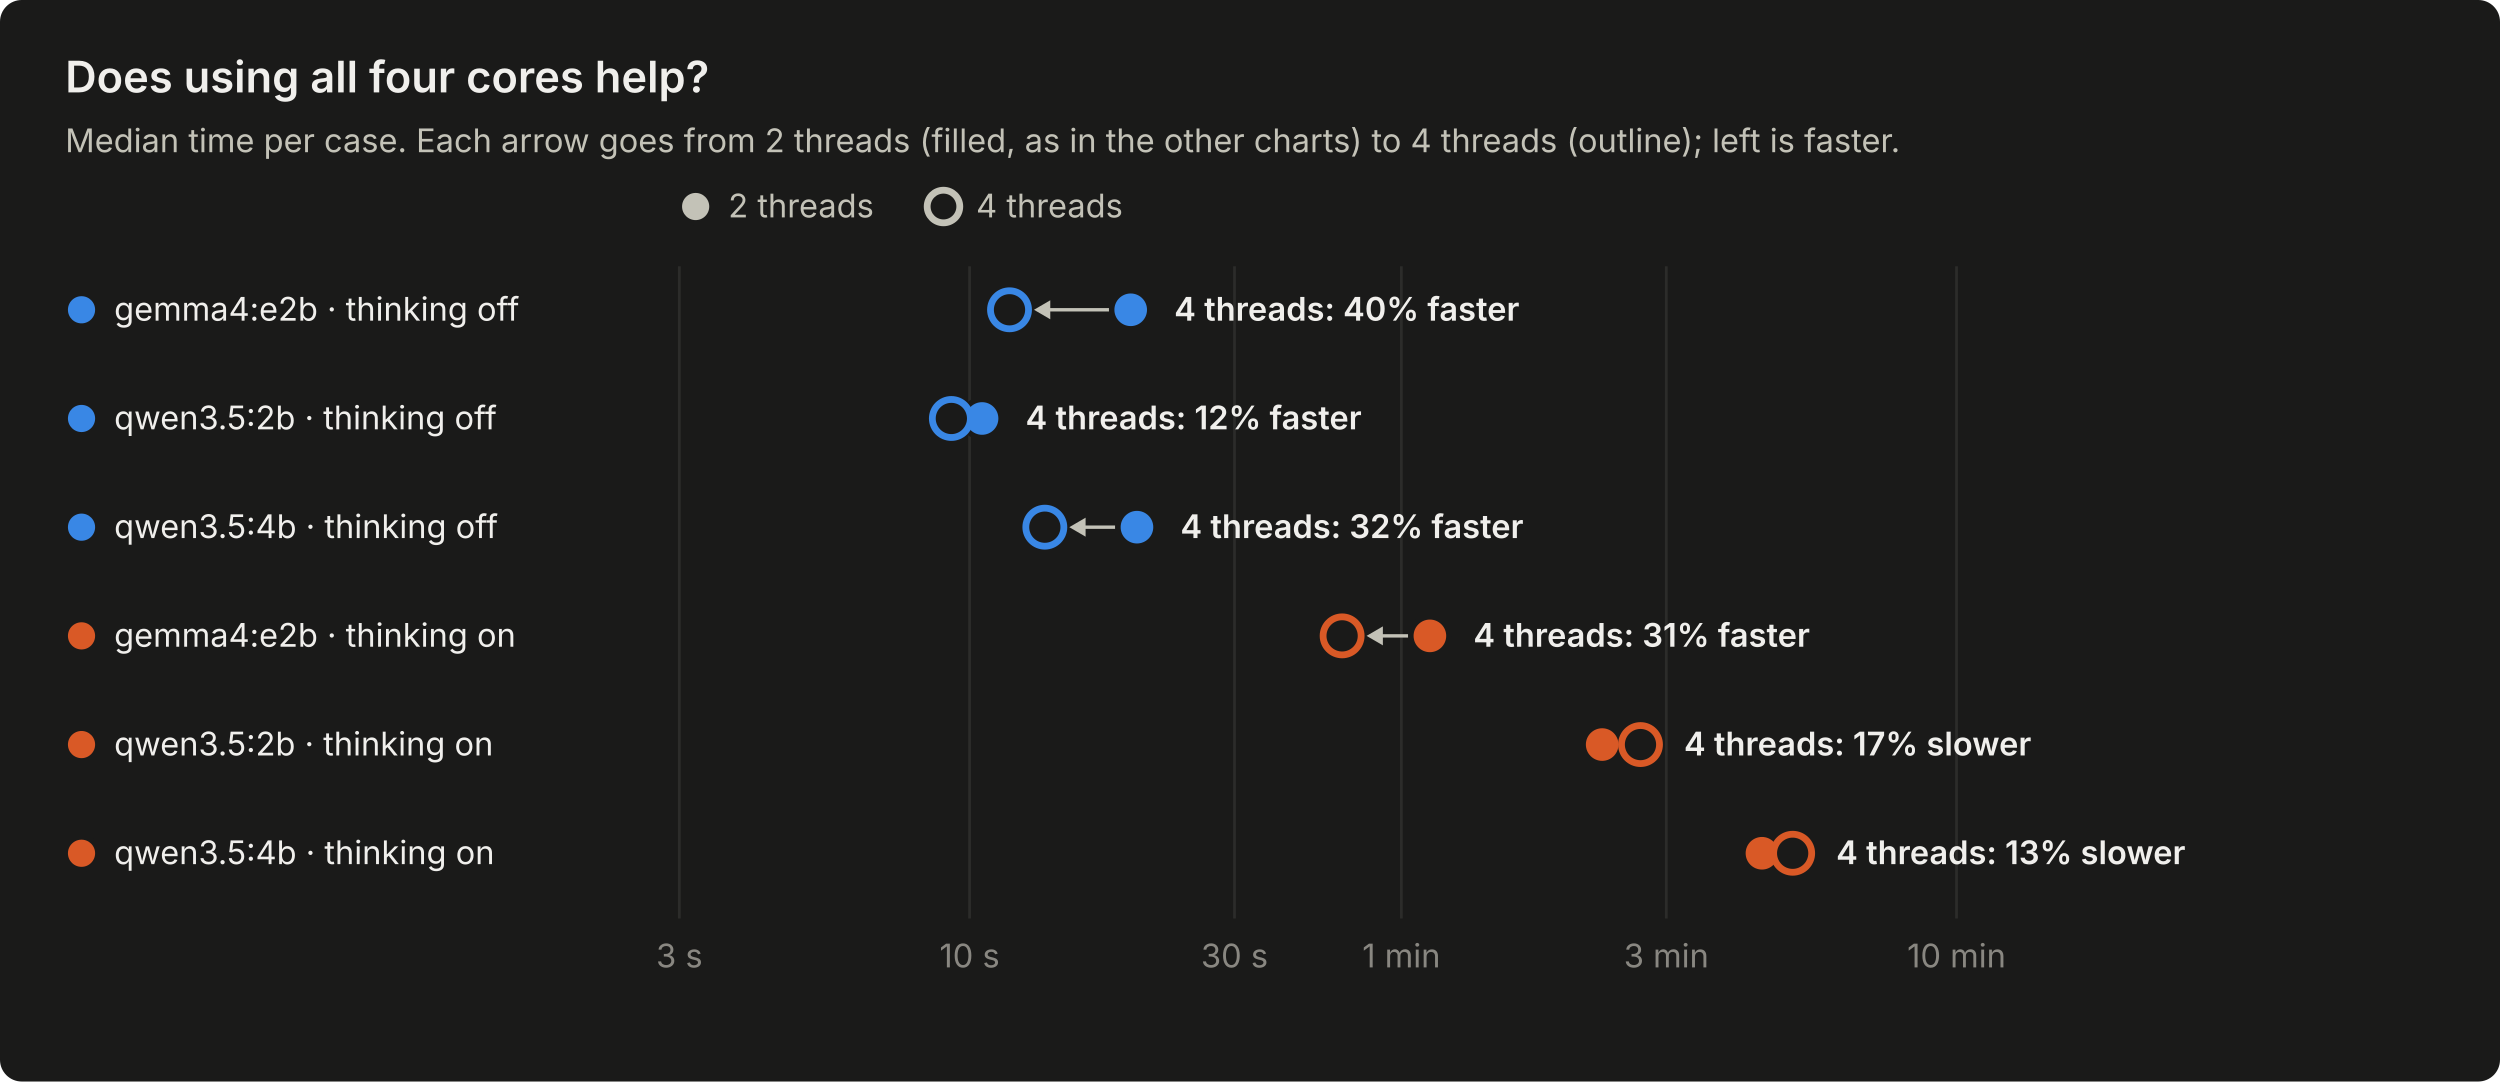
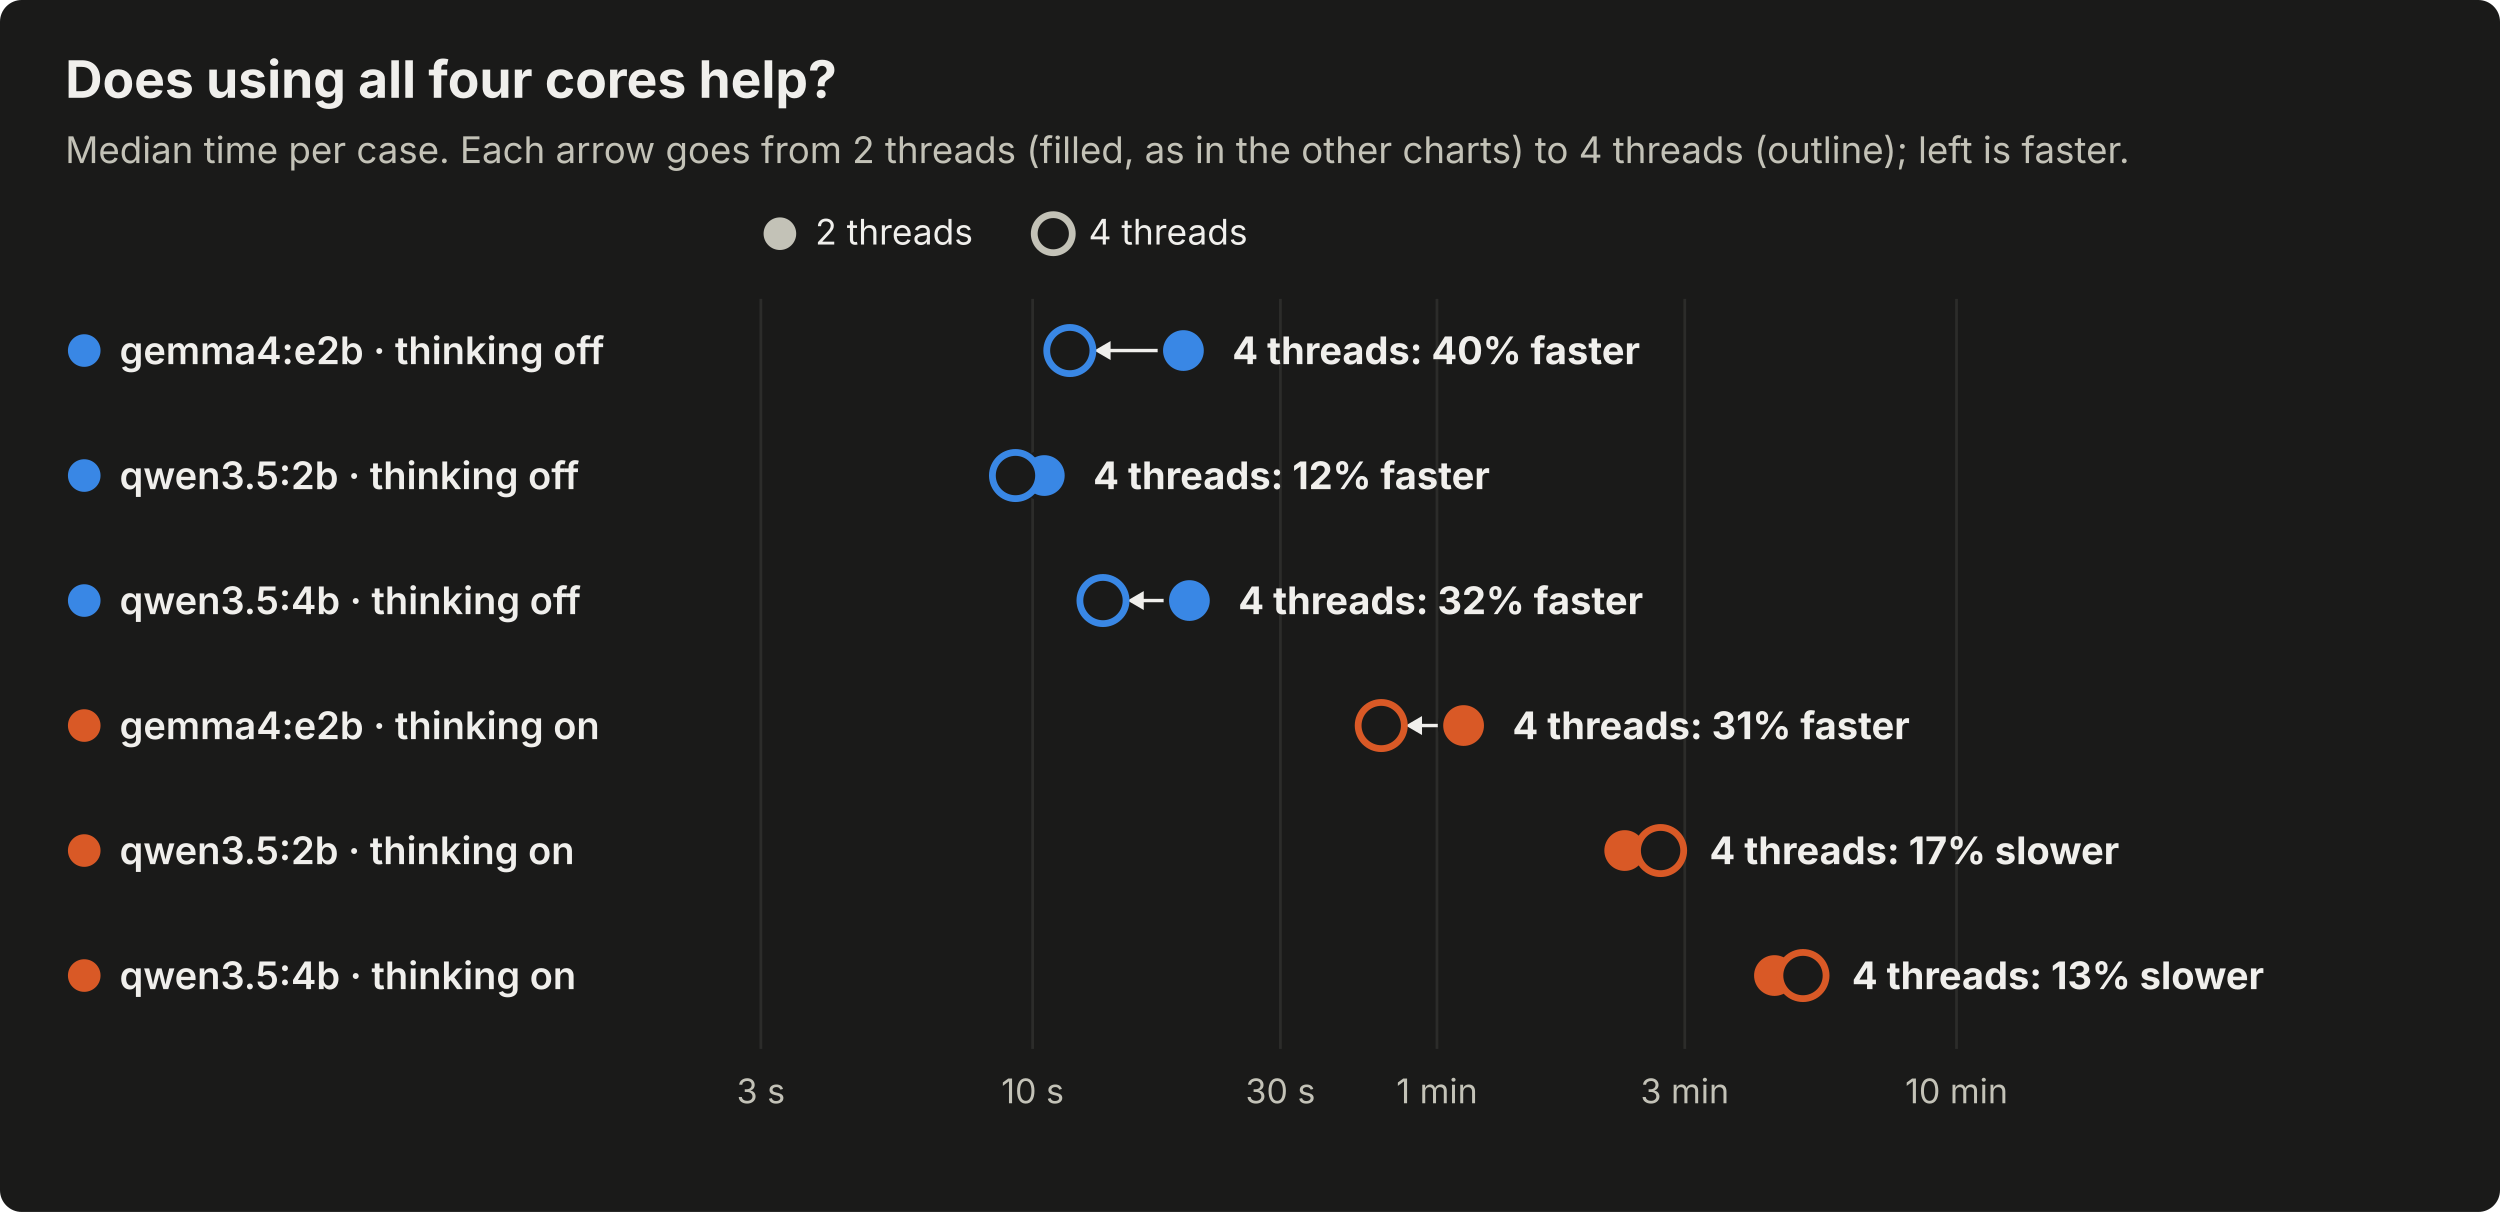
- <svg xmlns="http://www.w3.org/2000/svg" width="920" height="398" viewBox="0 0 920 398" role="img" aria-label="Does using all four cores help?">
-   <rect width="920" height="398" rx="8" fill="#1a1a19" />
-   <text x="24.0" y="34.0" font-size="16" font-weight="600" text-anchor="start" fill="#f0efec" font-family="system-ui, -apple-system, Segoe UI, sans-serif">Does using all four cores help?</text>
-   <text x="24.0" y="56.0" font-size="12" font-weight="normal" text-anchor="start" fill="#c3c2b7" font-family="system-ui, -apple-system, Segoe UI, sans-serif">Median time per case. Each arrow goes from 2 threads (filled, as in the other charts) to 4 threads (outline); left is faster.</text>
-   <circle cx="256.0" cy="76.0" r="6" fill="#c3c2b7" stroke="#1a1a19" stroke-width="2" />
-   <text x="268.0" y="80.0" font-size="12" font-weight="normal" text-anchor="start" fill="#c3c2b7" font-family="system-ui, -apple-system, Segoe UI, sans-serif">2 threads</text>
-   <circle cx="347.2" cy="76.0" r="6" fill="#1a1a19" stroke="#c3c2b7" stroke-width="2.5" />
-   <text x="359.2" y="80.0" font-size="12" font-weight="normal" text-anchor="start" fill="#c3c2b7" font-family="system-ui, -apple-system, Segoe UI, sans-serif">4 threads</text>
-   <line x1="250.0" y1="98.0" x2="250.0" y2="338.0" stroke="#2c2c2a" stroke-width="1" />
-   <text x="250.0" y="356.0" font-size="12" font-weight="normal" text-anchor="middle" fill="#898781" font-family="system-ui, -apple-system, Segoe UI, sans-serif">3 s</text>
-   <line x1="356.8" y1="98.0" x2="356.8" y2="338.0" stroke="#2c2c2a" stroke-width="1" />
-   <text x="356.8" y="356.0" font-size="12" font-weight="normal" text-anchor="middle" fill="#898781" font-family="system-ui, -apple-system, Segoe UI, sans-serif">10 s</text>
-   <line x1="454.3" y1="98.0" x2="454.3" y2="338.0" stroke="#2c2c2a" stroke-width="1" />
-   <text x="454.3" y="356.0" font-size="12" font-weight="normal" text-anchor="middle" fill="#898781" font-family="system-ui, -apple-system, Segoe UI, sans-serif">30 s</text>
-   <line x1="515.7" y1="98.0" x2="515.7" y2="338.0" stroke="#2c2c2a" stroke-width="1" />
-   <text x="515.7" y="356.0" font-size="12" font-weight="normal" text-anchor="middle" fill="#898781" font-family="system-ui, -apple-system, Segoe UI, sans-serif">1 min</text>
-   <line x1="613.2" y1="98.0" x2="613.2" y2="338.0" stroke="#2c2c2a" stroke-width="1" />
-   <text x="613.2" y="356.0" font-size="12" font-weight="normal" text-anchor="middle" fill="#898781" font-family="system-ui, -apple-system, Segoe UI, sans-serif">3 min</text>
-   <line x1="720.0" y1="98.0" x2="720.0" y2="338.0" stroke="#2c2c2a" stroke-width="1" />
-   <text x="720.0" y="356.0" font-size="12" font-weight="normal" text-anchor="middle" fill="#898781" font-family="system-ui, -apple-system, Segoe UI, sans-serif">10 min</text>
-   <circle cx="30.0" cy="114.0" r="6" fill="#3987e5" stroke="#1a1a19" stroke-width="2" />
-   <text x="42.0" y="118.0" font-size="12" font-weight="normal" text-anchor="start" fill="#f0efec" font-family="system-ui, -apple-system, Segoe UI, sans-serif">gemma4:e2b · thinking off</text>
-   <line x1="408.1" y1="114.0" x2="384.5" y2="114.0" stroke="#c3c2b7" stroke-width="1.25" />
-   <path d="M380.5,114.0 l6.0,-3.5 v7 z" fill="#c3c2b7" />
-   <circle cx="416.1" cy="114.0" r="7" fill="#3987e5" stroke="#1a1a19" stroke-width="2" />
-   <circle cx="371.5" cy="114.0" r="7" fill="#1a1a19" stroke="#3987e5" stroke-width="2.5" />
-   <text x="432.1" y="118.0" font-size="12" font-weight="600" text-anchor="start" fill="#f0efec" font-family="system-ui, -apple-system, Segoe UI, sans-serif">4 threads: 40% faster</text>
-   <circle cx="30.0" cy="154.0" r="6" fill="#3987e5" stroke="#1a1a19" stroke-width="2" />
-   <text x="42.0" y="158.0" font-size="12" font-weight="normal" text-anchor="start" fill="#f0efec" font-family="system-ui, -apple-system, Segoe UI, sans-serif">qwen3.5:2b · thinking off</text>
-   <circle cx="361.4" cy="154.0" r="7" fill="#3987e5" stroke="#1a1a19" stroke-width="2" />
-   <circle cx="350.1" cy="154.0" r="7" fill="#1a1a19" stroke="#3987e5" stroke-width="2.5" />
-   <text x="377.4" y="158.0" font-size="12" font-weight="600" text-anchor="start" fill="#f0efec" font-family="system-ui, -apple-system, Segoe UI, sans-serif">4 threads: 12% faster</text>
-   <circle cx="30.0" cy="194.0" r="6" fill="#3987e5" stroke="#1a1a19" stroke-width="2" />
-   <text x="42.0" y="198.0" font-size="12" font-weight="normal" text-anchor="start" fill="#f0efec" font-family="system-ui, -apple-system, Segoe UI, sans-serif">qwen3.5:4b · thinking off</text>
-   <line x1="410.4" y1="194.0" x2="397.5" y2="194.0" stroke="#c3c2b7" stroke-width="1.25" />
-   <path d="M393.5,194.0 l6.0,-3.5 v7 z" fill="#c3c2b7" />
-   <circle cx="418.4" cy="194.0" r="7" fill="#3987e5" stroke="#1a1a19" stroke-width="2" />
-   <circle cx="384.5" cy="194.0" r="7" fill="#1a1a19" stroke="#3987e5" stroke-width="2.5" />
-   <text x="434.4" y="198.0" font-size="12" font-weight="600" text-anchor="start" fill="#f0efec" font-family="system-ui, -apple-system, Segoe UI, sans-serif">4 threads: 32% faster</text>
-   <circle cx="30.0" cy="234.0" r="6" fill="#d95926" stroke="#1a1a19" stroke-width="2" />
-   <text x="42.0" y="238.0" font-size="12" font-weight="normal" text-anchor="start" fill="#f0efec" font-family="system-ui, -apple-system, Segoe UI, sans-serif">gemma4:e2b · thinking on</text>
-   <line x1="518.2" y1="234.0" x2="506.9" y2="234.0" stroke="#c3c2b7" stroke-width="1.25" />
-   <path d="M502.9,234.0 l6.0,-3.5 v7 z" fill="#c3c2b7" />
-   <circle cx="526.2" cy="234.0" r="7" fill="#d95926" stroke="#1a1a19" stroke-width="2" />
-   <circle cx="493.9" cy="234.0" r="7" fill="#1a1a19" stroke="#d95926" stroke-width="2.5" />
-   <text x="542.2" y="238.0" font-size="12" font-weight="600" text-anchor="start" fill="#f0efec" font-family="system-ui, -apple-system, Segoe UI, sans-serif">4 threads: 31% faster</text>
-   <circle cx="30.0" cy="274.0" r="6" fill="#d95926" stroke="#1a1a19" stroke-width="2" />
-   <text x="42.0" y="278.0" font-size="12" font-weight="normal" text-anchor="start" fill="#f0efec" font-family="system-ui, -apple-system, Segoe UI, sans-serif">qwen3.5:2b · thinking on</text>
-   <circle cx="589.6" cy="274.0" r="7" fill="#d95926" stroke="#1a1a19" stroke-width="2" />
-   <circle cx="603.7" cy="274.0" r="7" fill="#1a1a19" stroke="#d95926" stroke-width="2.5" />
-   <text x="619.7" y="278.0" font-size="12" font-weight="600" text-anchor="start" fill="#f0efec" font-family="system-ui, -apple-system, Segoe UI, sans-serif">4 threads: 17% slower</text>
-   <circle cx="30.0" cy="314.0" r="6" fill="#d95926" stroke="#1a1a19" stroke-width="2" />
-   <text x="42.0" y="318.0" font-size="12" font-weight="normal" text-anchor="start" fill="#f0efec" font-family="system-ui, -apple-system, Segoe UI, sans-serif">qwen3.5:4b · thinking on</text>
-   <circle cx="648.4" cy="314.0" r="7" fill="#d95926" stroke="#1a1a19" stroke-width="2" />
-   <circle cx="659.7" cy="314.0" r="7" fill="#1a1a19" stroke="#d95926" stroke-width="2.5" />
-   <text x="675.7" y="318.0" font-size="12" font-weight="600" text-anchor="start" fill="#f0efec" font-family="system-ui, -apple-system, Segoe UI, sans-serif">4 threads: 13% slower</text>
+ <svg xmlns="http://www.w3.org/2000/svg" width="920" height="446" viewBox="0 0 920 446" role="img" aria-label="Does using all four cores help?">
+   <rect width="920" height="446" rx="8" fill="#1a1a19" />
+   <text x="24.0" y="36.0" font-size="19" font-weight="700" text-anchor="start" fill="#f0efec" font-family="system-ui, -apple-system, Segoe UI, sans-serif">Does using all four cores help?</text>
+   <text x="24.0" y="60.0" font-size="13.5" font-weight="normal" text-anchor="start" fill="#c3c2b7" font-family="system-ui, -apple-system, Segoe UI, sans-serif">Median time per case. Each arrow goes from 2 threads (filled, as in the other charts) to 4 threads (outline); left is faster.</text>
+   <circle cx="287.0" cy="86.0" r="7" fill="#c3c2b7" stroke="#1a1a19" stroke-width="2" />
+   <text x="300.0" y="90.0" font-size="13" font-weight="normal" text-anchor="start" fill="#f0efec" font-family="system-ui, -apple-system, Segoe UI, sans-serif">2 threads</text>
+   <circle cx="387.6" cy="86.0" r="7" fill="#1a1a19" stroke="#c3c2b7" stroke-width="2.5" />
+   <text x="400.6" y="90.0" font-size="13" font-weight="normal" text-anchor="start" fill="#f0efec" font-family="system-ui, -apple-system, Segoe UI, sans-serif">4 threads</text>
+   <line x1="280.0" y1="110.0" x2="280.0" y2="386.0" stroke="#2c2c2a" stroke-width="1" />
+   <text x="280.0" y="406.0" font-size="12.5" font-weight="normal" text-anchor="middle" fill="#c3c2b7" font-family="system-ui, -apple-system, Segoe UI, sans-serif">3 s</text>
+   <line x1="380.0" y1="110.0" x2="380.0" y2="386.0" stroke="#2c2c2a" stroke-width="1" />
+   <text x="380.0" y="406.0" font-size="12.5" font-weight="normal" text-anchor="middle" fill="#c3c2b7" font-family="system-ui, -apple-system, Segoe UI, sans-serif">10 s</text>
+   <line x1="471.2" y1="110.0" x2="471.2" y2="386.0" stroke="#2c2c2a" stroke-width="1" />
+   <text x="471.2" y="406.0" font-size="12.5" font-weight="normal" text-anchor="middle" fill="#c3c2b7" font-family="system-ui, -apple-system, Segoe UI, sans-serif">30 s</text>
+   <line x1="528.8" y1="110.0" x2="528.8" y2="386.0" stroke="#2c2c2a" stroke-width="1" />
+   <text x="528.8" y="406.0" font-size="12.5" font-weight="normal" text-anchor="middle" fill="#c3c2b7" font-family="system-ui, -apple-system, Segoe UI, sans-serif">1 min</text>
+   <line x1="620.0" y1="110.0" x2="620.0" y2="386.0" stroke="#2c2c2a" stroke-width="1" />
+   <text x="620.0" y="406.0" font-size="12.5" font-weight="normal" text-anchor="middle" fill="#c3c2b7" font-family="system-ui, -apple-system, Segoe UI, sans-serif">3 min</text>
+   <line x1="720.0" y1="110.0" x2="720.0" y2="386.0" stroke="#2c2c2a" stroke-width="1" />
+   <text x="720.0" y="406.0" font-size="12.5" font-weight="normal" text-anchor="middle" fill="#c3c2b7" font-family="system-ui, -apple-system, Segoe UI, sans-serif">10 min</text>
+   <circle cx="31.0" cy="129.0" r="7" fill="#3987e5" stroke="#1a1a19" stroke-width="2" />
+   <text x="44.0" y="134.0" font-size="14" font-weight="600" text-anchor="start" fill="#f0efec" font-family="system-ui, -apple-system, Segoe UI, sans-serif">gemma4:e2b · thinking off</text>
+   <line x1="427.5" y1="129.0" x2="406.7" y2="129.0" stroke="#f0efec" stroke-width="1.25" />
+   <path d="M402.7,129.0 l6.0,-3.5 v7 z" fill="#f0efec" />
+   <circle cx="435.5" cy="129.0" r="8.5" fill="#3987e5" stroke="#1a1a19" stroke-width="2" />
+   <circle cx="393.7" cy="129.0" r="8.5" fill="#1a1a19" stroke="#3987e5" stroke-width="2.5" />
+   <text x="453.5" y="134.0" font-size="14" font-weight="700" text-anchor="start" fill="#f0efec" font-family="system-ui, -apple-system, Segoe UI, sans-serif">4 threads: 40% faster</text>
+   <circle cx="31.0" cy="175.0" r="7" fill="#3987e5" stroke="#1a1a19" stroke-width="2" />
+   <text x="44.0" y="180.0" font-size="14" font-weight="600" text-anchor="start" fill="#f0efec" font-family="system-ui, -apple-system, Segoe UI, sans-serif">qwen3.5:2b · thinking off</text>
+   <circle cx="384.3" cy="175.0" r="8.5" fill="#3987e5" stroke="#1a1a19" stroke-width="2" />
+   <circle cx="373.7" cy="175.0" r="8.5" fill="#1a1a19" stroke="#3987e5" stroke-width="2.5" />
+   <text x="402.3" y="180.0" font-size="14" font-weight="700" text-anchor="start" fill="#f0efec" font-family="system-ui, -apple-system, Segoe UI, sans-serif">4 threads: 12% faster</text>
+   <circle cx="31.0" cy="221.0" r="7" fill="#3987e5" stroke="#1a1a19" stroke-width="2" />
+   <text x="44.0" y="226.0" font-size="14" font-weight="600" text-anchor="start" fill="#f0efec" font-family="system-ui, -apple-system, Segoe UI, sans-serif">qwen3.5:4b · thinking off</text>
+   <line x1="429.7" y1="221.0" x2="418.9" y2="221.0" stroke="#f0efec" stroke-width="1.25" />
+   <path d="M414.9,221.0 l6.0,-3.5 v7 z" fill="#f0efec" />
+   <circle cx="437.7" cy="221.0" r="8.5" fill="#3987e5" stroke="#1a1a19" stroke-width="2" />
+   <circle cx="405.9" cy="221.0" r="8.5" fill="#1a1a19" stroke="#3987e5" stroke-width="2.5" />
+   <text x="455.7" y="226.0" font-size="14" font-weight="700" text-anchor="start" fill="#f0efec" font-family="system-ui, -apple-system, Segoe UI, sans-serif">4 threads: 32% faster</text>
+   <circle cx="31.0" cy="267.0" r="7" fill="#d95926" stroke="#1a1a19" stroke-width="2" />
+   <text x="44.0" y="272.0" font-size="14" font-weight="600" text-anchor="start" fill="#f0efec" font-family="system-ui, -apple-system, Segoe UI, sans-serif">gemma4:e2b · thinking on</text>
+   <line x1="530.6" y1="267.0" x2="521.3" y2="267.0" stroke="#f0efec" stroke-width="1.25" />
+   <path d="M517.3,267.0 l6.0,-3.5 v7 z" fill="#f0efec" />
+   <circle cx="538.6" cy="267.0" r="8.5" fill="#d95926" stroke="#1a1a19" stroke-width="2" />
+   <circle cx="508.3" cy="267.0" r="8.5" fill="#1a1a19" stroke="#d95926" stroke-width="2.5" />
+   <text x="556.6" y="272.0" font-size="14" font-weight="700" text-anchor="start" fill="#f0efec" font-family="system-ui, -apple-system, Segoe UI, sans-serif">4 threads: 31% faster</text>
+   <circle cx="31.0" cy="313.0" r="7" fill="#d95926" stroke="#1a1a19" stroke-width="2" />
+   <text x="44.0" y="318.0" font-size="14" font-weight="600" text-anchor="start" fill="#f0efec" font-family="system-ui, -apple-system, Segoe UI, sans-serif">qwen3.5:2b · thinking on</text>
+   <circle cx="597.9" cy="313.0" r="8.5" fill="#d95926" stroke="#1a1a19" stroke-width="2" />
+   <circle cx="611.1" cy="313.0" r="8.5" fill="#1a1a19" stroke="#d95926" stroke-width="2.5" />
+   <text x="629.1" y="318.0" font-size="14" font-weight="700" text-anchor="start" fill="#f0efec" font-family="system-ui, -apple-system, Segoe UI, sans-serif">4 threads: 17% slower</text>
+   <circle cx="31.0" cy="359.0" r="7" fill="#d95926" stroke="#1a1a19" stroke-width="2" />
+   <text x="44.0" y="364.0" font-size="14" font-weight="600" text-anchor="start" fill="#f0efec" font-family="system-ui, -apple-system, Segoe UI, sans-serif">qwen3.5:4b · thinking on</text>
+   <circle cx="653.0" cy="359.0" r="8.5" fill="#d95926" stroke="#1a1a19" stroke-width="2" />
+   <circle cx="663.5" cy="359.0" r="8.5" fill="#1a1a19" stroke="#d95926" stroke-width="2.5" />
+   <text x="681.5" y="364.0" font-size="14" font-weight="700" text-anchor="start" fill="#f0efec" font-family="system-ui, -apple-system, Segoe UI, sans-serif">4 threads: 13% slower</text>
</svg>
